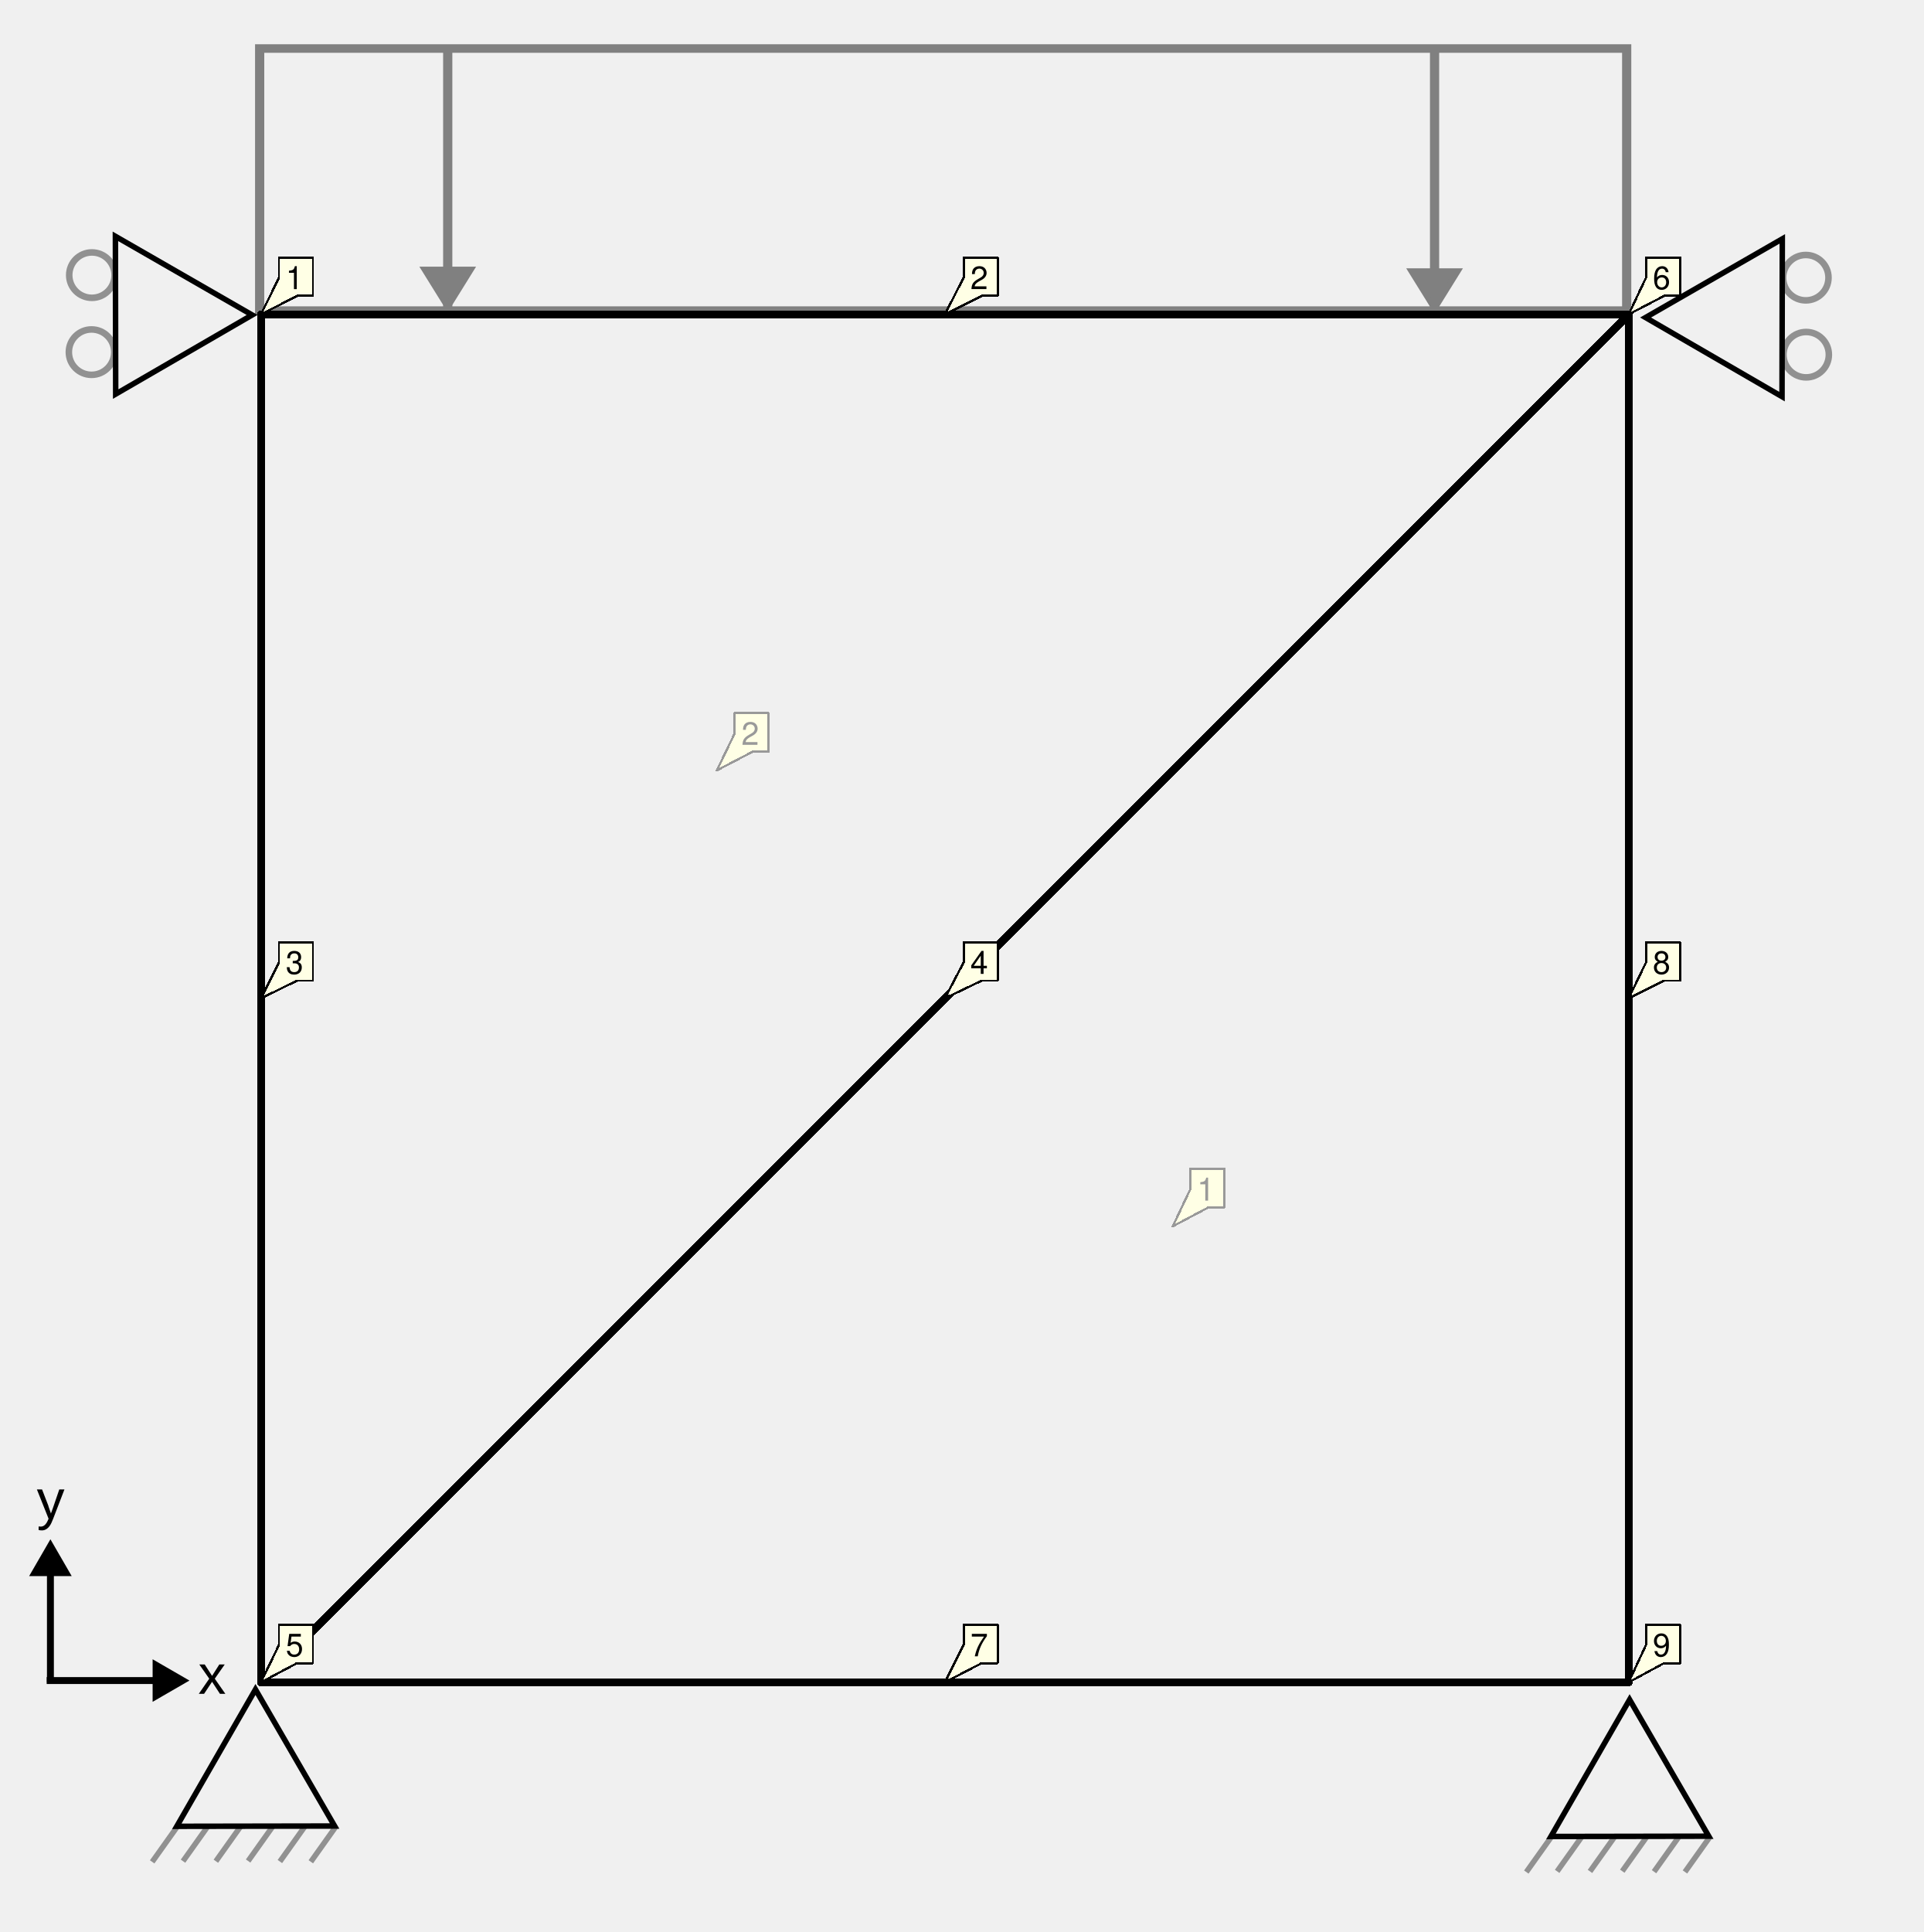
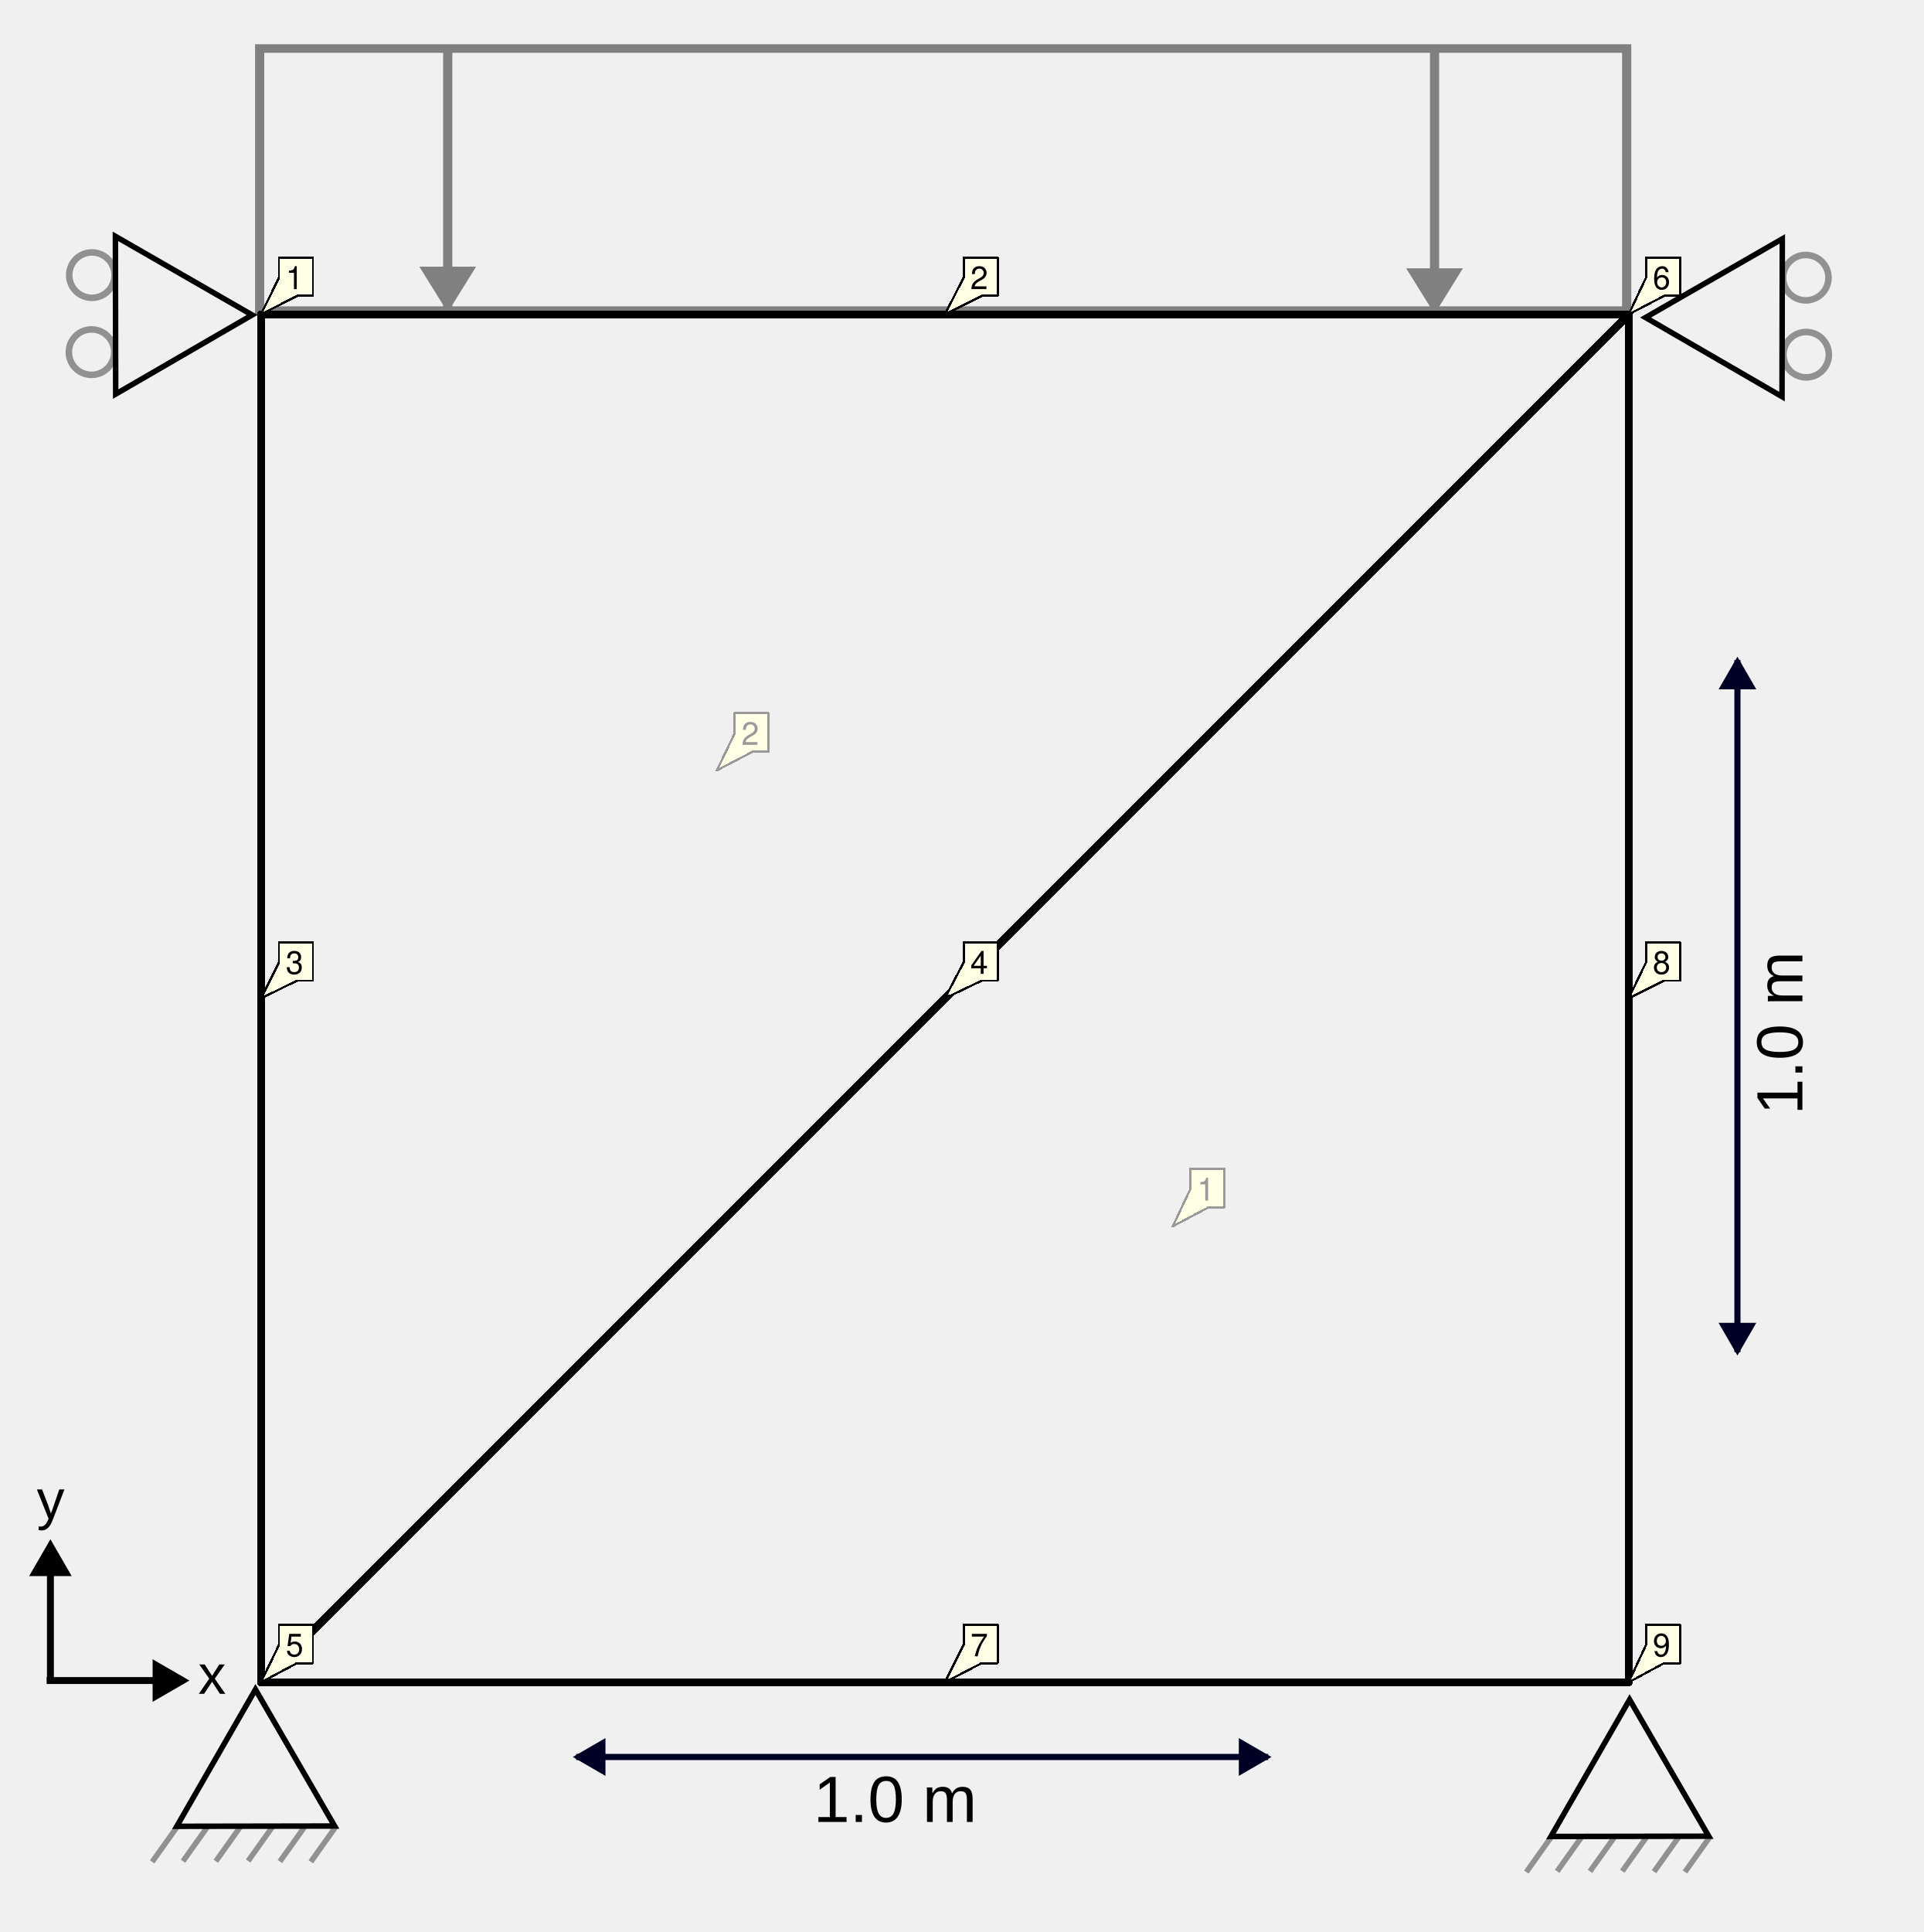
<svg xmlns="http://www.w3.org/2000/svg" width="626.926" height="629.448" viewBox="0 0 626.926 629.448" version="1.1" id="svg1180">
  <defs id="defs1">
    <marker style="overflow:visible" id="Triangle-5" refX="3" refY="0" orient="auto-start-reverse" markerWidth="1" markerHeight="1" viewBox="0 0 1 1" preserveAspectRatio="xMidYMid" markerUnits="strokeWidth">
      <path transform="scale(0.5)" style="fill:context-stroke;fill-rule:evenodd;stroke:context-stroke;stroke-width:1pt" d="M 5.77,0 -2.88,5 V -5 Z" id="path135-6" />
    </marker>
    <marker style="overflow:visible" id="Triangle-1-0-7" refX="3" refY="0" orient="auto-start-reverse" markerWidth="1" markerHeight="1" viewBox="0 0 1 1" preserveAspectRatio="xMidYMid" markerUnits="strokeWidth">
      <path transform="scale(0.5)" style="fill:context-stroke;fill-rule:evenodd;stroke:context-stroke;stroke-width:1pt" d="M 5.77,0 -2.88,5 V -5 Z" id="path135-7-8-3" />
    </marker>
    <marker style="overflow:visible" id="Triangle-0" refX="2" refY="0" orient="auto-start-reverse" markerWidth="1" markerHeight="1" viewBox="0 0 1 1" preserveAspectRatio="xMidYMid" markerUnits="strokeWidth">
      <path transform="scale(0.5)" style="fill:context-stroke;fill-rule:evenodd;stroke:context-stroke;stroke-width:1pt" d="M 5.77,0 -2.88,5 V -5 Z" id="path135-2" />
    </marker>
    <marker style="overflow:visible" id="Triangle-0-0" refX="2" refY="0" orient="auto-start-reverse" markerWidth="1" markerHeight="1" viewBox="0 0 1 1" preserveAspectRatio="xMidYMid" markerUnits="strokeWidth">
      <path transform="scale(0.5)" style="fill:context-stroke;fill-rule:evenodd;stroke:context-stroke;stroke-width:1pt" d="M 5.77,0 -2.88,5 V -5 Z" id="path135-2-8" />
+     </marker>
+     <marker style="overflow:visible" id="Triangle-5-7" refX="3" refY="0" orient="auto-start-reverse" markerWidth="1" markerHeight="1" viewBox="0 0 1 1" preserveAspectRatio="xMidYMid" markerUnits="strokeWidth">
+       <path transform="scale(0.5)" style="fill:context-stroke;fill-rule:evenodd;stroke:context-stroke;stroke-width:1pt" d="M 5.77,0 -2.88,5 V -5 Z" id="path135-6-8" />
    </marker>
  </defs>
  <g id="g5-0" transform="matrix(0,-3.519342,3.780201,0,-238.113,129.3517)" style="stroke:#808080;stroke-width:0.794;stroke-dasharray:none;stroke-opacity:1">
    <rect style="fill:none;stroke:#808080;stroke-width:0.794;stroke-dasharray:none;stroke-opacity:1" id="rect4-1" width="24.262" height="117.835" x="7.999" y="85.372" />
    <path style="fill:none;stroke:#808080;stroke-width:0.794;stroke-dasharray:none;stroke-opacity:1;marker-start:url(#Triangle-5)" d="M 8.124,186.647 H 32.446" id="path4-2" />
    <path style="fill:#808080;stroke:#808080;stroke-width:0.794;stroke-dasharray:none;stroke-opacity:1;marker-start:url(#Triangle-1-0-7);fill-opacity:1" d="M 8.277,101.583 H 32.598" id="path4-8-0-3" />
  </g>
  <g id="g1180" transform="matrix(0.7387046,0,0,0.7387046,84.66734,83.48574)">
    <polyline fill="none" stroke="#0000ff" stroke-width="1" stroke-linejoin="round" stroke-linecap="round" points="407.074,835.448 708.725,835.448" id="polyline935" transform="translate(-406.574,-206.5)" style="shape-rendering:crispEdges;stroke-width:3.572;stroke-dasharray:none;fill:#000000;stroke:#000000;stroke-opacity:1" />
    <polyline fill="none" stroke="#0000ff" stroke-width="1" stroke-linejoin="round" stroke-linecap="round" points="1010.38,533.797 1010.38,232.146" id="polyline936" transform="translate(-406.574,-206.5)" style="shape-rendering:crispEdges;stroke-width:3.572;stroke-dasharray:none;fill:#000000;stroke:#000000;stroke-opacity:1" />
    <polyline fill="none" stroke="#0000ff" stroke-width="1" stroke-linejoin="round" stroke-linecap="round" points="708.725,533.797 1010.38,232.146" id="polyline937" transform="translate(-406.574,-206.5)" style="shape-rendering:crispEdges;stroke-width:3.572;stroke-dasharray:none;fill:#000000;stroke:#000000;stroke-opacity:1" />
    <polyline fill="none" stroke="#0000ff" stroke-width="1" stroke-linejoin="round" stroke-linecap="round" points="407.074,835.448 708.725,533.797" id="polyline938" transform="translate(-406.574,-206.5)" style="shape-rendering:crispEdges;stroke-width:3.572;stroke-dasharray:none;fill:#000000;stroke:#000000;stroke-opacity:1" />
    <polyline fill="none" stroke="#0000ff" stroke-width="1" stroke-linejoin="round" stroke-linecap="round" points="1010.38,835.448 1010.38,533.797" id="polyline939" transform="translate(-406.574,-206.5)" style="shape-rendering:crispEdges;stroke-width:3.572;stroke-dasharray:none;fill:#000000;stroke:#000000;stroke-opacity:1" />
    <polyline fill="none" stroke="#0000ff" stroke-width="1" stroke-linejoin="round" stroke-linecap="round" points="407.074,533.797 407.074,835.448" id="polyline940" transform="translate(-406.574,-206.5)" style="shape-rendering:crispEdges;stroke-width:3.572;stroke-dasharray:none;fill:#000000;stroke:#000000;stroke-opacity:1" />
    <polyline fill="none" stroke="#0000ff" stroke-width="1" stroke-linejoin="round" stroke-linecap="round" points="407.074,232.146 407.074,533.797" id="polyline941" transform="translate(-406.574,-206.5)" style="shape-rendering:crispEdges;stroke-width:3.572;stroke-dasharray:none;fill:#000000;stroke:#000000;stroke-opacity:1" />
    <polyline fill="none" stroke="#0000ff" stroke-width="1" stroke-linejoin="round" stroke-linecap="round" points="1010.38,232.146 708.725,533.797" id="polyline942" transform="translate(-406.574,-206.5)" style="shape-rendering:crispEdges;stroke-width:3.572;stroke-dasharray:none;fill:#000000;stroke:#000000;stroke-opacity:1" />
    <polyline fill="none" stroke="#0000ff" stroke-width="1" stroke-linejoin="round" stroke-linecap="round" points="708.725,232.146 407.074,232.146" id="polyline943" transform="translate(-406.574,-206.5)" style="shape-rendering:crispEdges;stroke-width:3.572;stroke-dasharray:none;fill:#000000;stroke:#000000;stroke-opacity:1" />
    <polyline fill="none" stroke="#0000ff" stroke-width="1" stroke-linejoin="round" stroke-linecap="round" points="1010.38,232.146 708.725,232.146" id="polyline944" transform="translate(-406.574,-206.5)" style="shape-rendering:crispEdges;stroke-width:3.572;stroke-dasharray:none;fill:#000000;stroke:#000000;stroke-opacity:1" />
    <polyline fill="none" stroke="#0000ff" stroke-width="1" stroke-linejoin="round" stroke-linecap="round" points="708.725,533.797 407.074,835.448" id="polyline945" transform="translate(-406.574,-206.5)" style="shape-rendering:crispEdges;stroke-width:3.572;stroke-dasharray:none;fill:#000000;stroke:#000000;stroke-opacity:1" />
    <polyline fill="none" stroke="#0000ff" stroke-width="1" stroke-linejoin="round" stroke-linecap="round" points="708.725,835.448 1010.38,835.448" id="polyline946" transform="translate(-406.574,-206.5)" style="shape-rendering:crispEdges;stroke-width:3.572;stroke-dasharray:none;fill:#000000;stroke:#000000;stroke-opacity:1" />
    <polygon fill="#ffffe5" points="1026,526 1033,526 1018,518 " id="polygon803" transform="translate(-406.574,-206.5)" style="shape-rendering:crispEdges" />
    <polygon fill="#ffffe5" points="423,827 430,827 415,819 " id="polygon804" transform="translate(-406.574,-206.5)" style="shape-rendering:crispEdges" />
    <polygon fill="#ffffe5" points="430,827 430,810 415,819 " id="polygon805" transform="translate(-406.574,-206.5)" style="shape-rendering:crispEdges" />
    <polygon fill="#ffffe5" points="430,810 415,810 415,819 " id="polygon806" transform="translate(-406.574,-206.5)" style="shape-rendering:crispEdges" />
    <polygon fill="#ffffe5" points="624,425 631,425 616,417 " id="polygon807" transform="translate(-406.574,-206.5)" style="shape-rendering:crispEdges" />
    <polygon fill="#ffffe5" points="1026,224 1033,224 1018,216 " id="polygon808" transform="translate(-406.574,-206.5)" style="shape-rendering:crispEdges" />
    <polygon fill="#ffffe5" points="1033,224 1033,207 1018,216 " id="polygon809" transform="translate(-406.574,-206.5)" style="shape-rendering:crispEdges" />
    <polygon fill="#ffffe5" points="1033,207 1018,207 1018,216 " id="polygon810" transform="translate(-406.574,-206.5)" style="shape-rendering:crispEdges" />
    <polygon fill="#ffffe5" points="631,425 631,408 616,417 " id="polygon811" transform="translate(-406.574,-206.5)" style="shape-rendering:crispEdges" />
    <polygon fill="#ffffe5" points="725,827 732,827 717,819 " id="polygon812" transform="translate(-406.574,-206.5)" style="shape-rendering:crispEdges" />
    <polygon fill="#ffffe5" points="732,827 732,810 717,819 " id="polygon813" transform="translate(-406.574,-206.5)" style="shape-rendering:crispEdges" />
    <polygon fill="#ffffe5" points="732,509 717,509 717,518 " id="polygon814" transform="translate(-406.574,-206.5)" style="shape-rendering:crispEdges" />
    <polygon fill="#ffffe5" points="732,526 732,509 717,518 " id="polygon815" transform="translate(-406.574,-206.5)" style="shape-rendering:crispEdges" />
    <polygon fill="#ffffe5" points="725,526 732,526 717,518 " id="polygon816" transform="translate(-406.574,-206.5)" style="shape-rendering:crispEdges" />
    <polygon fill="#ffffe5" points="631,408 616,408 616,417 " id="polygon817" transform="translate(-406.574,-206.5)" style="shape-rendering:crispEdges" />
    <polygon fill="#ffffe5" points="423,224 430,224 415,216 " id="polygon818" transform="translate(-406.574,-206.5)" style="shape-rendering:crispEdges" />
    <polygon fill="#ffffe5" points="430,224 430,207 415,216 " id="polygon819" transform="translate(-406.574,-206.5)" style="shape-rendering:crispEdges" />
    <polygon fill="#ffffe5" points="430,207 415,207 415,216 " id="polygon820" transform="translate(-406.574,-206.5)" style="shape-rendering:crispEdges" />
    <polygon fill="#ffffe5" points="832,626 832,609 817,618 " id="polygon821" transform="translate(-406.574,-206.5)" style="shape-rendering:crispEdges" />
    <polygon fill="#ffffe5" points="732,810 717,810 717,819 " id="polygon822" transform="translate(-406.574,-206.5)" style="shape-rendering:crispEdges" />
    <polygon fill="#ffffe5" points="825,626 832,626 817,618 " id="polygon823" transform="translate(-406.574,-206.5)" style="shape-rendering:crispEdges" />
    <polygon fill="#ffffe5" points="1033,526 1033,509 1018,518 " id="polygon824" transform="translate(-406.574,-206.5)" style="shape-rendering:crispEdges" />
    <polygon fill="#ffffe5" points="1033,509 1018,509 1018,518 " id="polygon825" transform="translate(-406.574,-206.5)" style="shape-rendering:crispEdges" />
    <polygon fill="#ffffe5" points="732,207 717,207 717,216 " id="polygon826" transform="translate(-406.574,-206.5)" style="shape-rendering:crispEdges" />
    <polygon fill="#ffffe5" points="1026,827 1033,827 1018,819 " id="polygon827" transform="translate(-406.574,-206.5)" style="shape-rendering:crispEdges" />
    <polygon fill="#ffffe5" points="1033,827 1033,810 1018,819 " id="polygon828" transform="translate(-406.574,-206.5)" style="shape-rendering:crispEdges" />
    <polygon fill="#ffffe5" points="1033,810 1018,810 1018,819 " id="polygon829" transform="translate(-406.574,-206.5)" style="shape-rendering:crispEdges" />
    <polygon fill="#ffffe5" points="430,509 415,509 415,518 " id="polygon830" transform="translate(-406.574,-206.5)" style="shape-rendering:crispEdges" />
    <polygon fill="#ffffe5" points="430,526 430,509 415,518 " id="polygon831" transform="translate(-406.574,-206.5)" style="shape-rendering:crispEdges" />
    <polygon fill="#ffffe5" points="423,526 430,526 415,518 " id="polygon832" transform="translate(-406.574,-206.5)" style="shape-rendering:crispEdges" />
    <polygon fill="#ffffe5" points="732,224 732,207 717,216 " id="polygon833" transform="translate(-406.574,-206.5)" style="shape-rendering:crispEdges" />
    <polygon fill="#ffffe5" points="725,224 732,224 717,216 " id="polygon834" transform="translate(-406.574,-206.5)" style="shape-rendering:crispEdges" />
    <polygon fill="#ffffe5" points="832,609 817,609 817,618 " id="polygon835" transform="translate(-406.574,-206.5)" style="shape-rendering:crispEdges" />
    <polygon fill="#ffffe5" points="407.074,533.797 423,526 415,518 " id="polygon836" transform="translate(-406.574,-206.5)" style="shape-rendering:crispEdges" />
    <polygon fill="#ffffe5" points="1010.38,835.448 1026,827 1018,819 " id="polygon837" transform="translate(-406.574,-206.5)" style="shape-rendering:crispEdges" />
    <polygon fill="#ffffe5" points="809.275,634.347 825,626 817,618 " id="polygon838" transform="translate(-406.574,-206.5)" style="shape-rendering:crispEdges" />
    <polygon fill="#ffffe5" points="1010.38,533.797 1026,526 1018,518 " id="polygon839" transform="translate(-406.574,-206.5)" style="shape-rendering:crispEdges" />
    <polygon fill="#ffffe5" points="708.725,533.797 725,526 717,518 " id="polygon840" transform="translate(-406.574,-206.5)" style="shape-rendering:crispEdges" />
    <polygon fill="#ffffe5" points="407.074,232.146 423,224 415,216 " id="polygon841" transform="translate(-406.574,-206.5)" style="shape-rendering:crispEdges" />
    <polygon fill="#ffffe5" points="708.725,835.448 725,827 717,819 " id="polygon842" transform="translate(-406.574,-206.5)" style="shape-rendering:crispEdges" />
    <polygon fill="#ffffe5" points="1010.38,232.146 1026,224 1018,216 " id="polygon843" transform="translate(-406.574,-206.5)" style="shape-rendering:crispEdges" />
    <polygon fill="#ffffe5" points="407.074,835.448 423,827 415,819 " id="polygon844" transform="translate(-406.574,-206.5)" style="shape-rendering:crispEdges" />
    <polygon fill="#ffffe5" points="608.174,433.247 624,425 616,417 " id="polygon845" transform="translate(-406.574,-206.5)" style="shape-rendering:crispEdges" />
    <polygon fill="#ffffe5" points="708.725,232.146 725,224 717,216 " id="polygon846" transform="translate(-406.574,-206.5)" style="shape-rendering:crispEdges" />
    <text fill="#999999" x="413.426" y="416.5" font-size="14px" text-anchor="start" baseline-shift="0px" font-family="Helvetica" id="text846" style="shape-rendering:crispEdges">1</text>
    <text fill="#999999" x="212.426" y="215.5" font-size="14px" text-anchor="start" baseline-shift="0px" font-family="Helvetica" id="text847" style="shape-rendering:crispEdges">2</text>
    <text fill="#000000" x="11.426" y="617.5" font-size="14px" text-anchor="start" baseline-shift="0px" font-family="Helvetica" id="text848" style="shape-rendering:crispEdges">5</text>
    <text fill="#000000" x="313.426" y="316.5" font-size="14px" text-anchor="start" baseline-shift="0px" font-family="Helvetica" id="text849" style="shape-rendering:crispEdges">4</text>
    <text fill="#000000" x="614.426" y="14.5" font-size="14px" text-anchor="start" baseline-shift="0px" font-family="Helvetica" id="text850" style="shape-rendering:crispEdges">6</text>
    <text fill="#000000" x="313.426" y="617.5" font-size="14px" text-anchor="start" baseline-shift="0px" font-family="Helvetica" id="text851" style="shape-rendering:crispEdges">7</text>
    <text fill="#000000" x="11.426" y="316.5" font-size="14px" text-anchor="start" baseline-shift="0px" font-family="Helvetica" id="text852" style="shape-rendering:crispEdges">3</text>
    <text fill="#000000" x="614.426" y="316.5" font-size="14px" text-anchor="start" baseline-shift="0px" font-family="Helvetica" id="text853" style="shape-rendering:crispEdges">8</text>
    <text fill="#000000" x="614.426" y="617.5" font-size="14px" text-anchor="start" baseline-shift="0px" font-family="Helvetica" id="text854" style="shape-rendering:crispEdges">9</text>
    <text fill="#000000" x="11.426" y="14.5" font-size="14px" text-anchor="start" baseline-shift="0px" font-family="Helvetica" id="text855" style="shape-rendering:crispEdges">1</text>
    <text fill="#000000" x="313.426" y="14.5" font-size="14px" text-anchor="start" baseline-shift="0px" font-family="Helvetica" id="text856" style="shape-rendering:crispEdges">2</text>
    <polyline fill="none" stroke="#000000" stroke-width="1" stroke-linejoin="round" stroke-linecap="round" points="415,810 415,819" id="polyline947" transform="translate(-406.574,-206.5)" style="shape-rendering:crispEdges" />
    <polyline fill="none" stroke="#000000" stroke-width="1" stroke-linejoin="round" stroke-linecap="round" points="423,827 430,827" id="polyline948" transform="translate(-406.574,-206.5)" style="shape-rendering:crispEdges" />
    <polyline fill="none" stroke="#000000" stroke-width="1" stroke-linejoin="round" stroke-linecap="round" points="430,224 430,207" id="polyline949" transform="translate(-406.574,-206.5)" style="shape-rendering:crispEdges" />
    <polyline fill="none" stroke="#000000" stroke-width="1" stroke-linejoin="round" stroke-linecap="round" points="430,810 415,810" id="polyline950" transform="translate(-406.574,-206.5)" style="shape-rendering:crispEdges" />
    <polyline fill="none" stroke="#000000" stroke-width="1" stroke-linejoin="round" stroke-linecap="round" points="1026,224 1033,224 1033,207 1018,207 1018,216" id="polyline951" transform="translate(-406.574,-206.5)" style="shape-rendering:crispEdges" />
    <polyline fill="none" stroke="#000000" stroke-width="1" stroke-linejoin="round" stroke-linecap="round" points="430,207 415,207" id="polyline952" transform="translate(-406.574,-206.5)" style="shape-rendering:crispEdges" />
    <polyline fill="none" stroke="#000000" stroke-width="1" stroke-linejoin="round" stroke-linecap="round" points="430,827 430,810" id="polyline953" transform="translate(-406.574,-206.5)" style="shape-rendering:crispEdges" />
    <polyline fill="none" stroke="#000000" stroke-width="1" stroke-linejoin="round" stroke-linecap="round" points="423,827 430,827" id="polyline954" transform="translate(-406.574,-206.5)" style="shape-rendering:crispEdges" />
    <polyline fill="none" stroke="#000000" stroke-width="1" stroke-linejoin="round" stroke-linecap="round" points="732,509 717,509" id="polyline955" transform="translate(-406.574,-206.5)" style="shape-rendering:crispEdges" />
    <polyline fill="none" stroke="#000000" stroke-width="1" stroke-linejoin="round" stroke-linecap="round" points="415,207 415,216" id="polyline956" transform="translate(-406.574,-206.5)" style="shape-rendering:crispEdges" />
    <polyline fill="none" stroke="#000000" stroke-width="1" stroke-linejoin="round" stroke-linecap="round" points="423,224 430,224" id="polyline957" transform="translate(-406.574,-206.5)" style="shape-rendering:crispEdges" />
    <polyline fill="none" stroke="#000000" stroke-width="1" stroke-linejoin="round" stroke-linecap="round" points="1026,224 1033,224 1033,207 1018,207 1018,216" id="polyline958" transform="translate(-406.574,-206.5)" style="shape-rendering:crispEdges" />
    <polyline fill="none" stroke="#000000" stroke-width="1" stroke-linejoin="round" stroke-linecap="round" points="732,526 732,509" id="polyline959" transform="translate(-406.574,-206.5)" style="shape-rendering:crispEdges" />
    <polyline fill="none" stroke="#000000" stroke-width="1" stroke-linejoin="round" stroke-linecap="round" points="430,827 430,810 415,810" id="polyline960" transform="translate(-406.574,-206.5)" style="shape-rendering:crispEdges" />
    <polyline fill="none" stroke="#000000" stroke-width="1" stroke-linejoin="round" stroke-linecap="round" points="725,827 732,827 732,810 717,810 717,819" id="polyline961" transform="translate(-406.574,-206.5)" style="shape-rendering:crispEdges" />
    <polyline fill="none" stroke="#000000" stroke-width="1" stroke-linejoin="round" stroke-linecap="round" points="725,526 732,526" id="polyline962" transform="translate(-406.574,-206.5)" style="shape-rendering:crispEdges" />
    <polyline fill="none" stroke="#000000" stroke-width="1" stroke-linejoin="round" stroke-linecap="round" points="423,224 430,224" id="polyline963" transform="translate(-406.574,-206.5)" style="shape-rendering:crispEdges" />
    <polyline fill="none" stroke="#000000" stroke-width="1" stroke-linejoin="round" stroke-linecap="round" points="717,509 717,518" id="polyline964" transform="translate(-406.574,-206.5)" style="shape-rendering:crispEdges" />
    <polyline fill="none" stroke="#000000" stroke-width="1" stroke-linejoin="round" stroke-linecap="round" points="717,509 717,518" id="polyline965" transform="translate(-406.574,-206.5)" style="shape-rendering:crispEdges" />
    <polyline fill="none" stroke="#000000" stroke-width="1" stroke-linejoin="round" stroke-linecap="round" points="430,224 430,207" id="polyline966" transform="translate(-406.574,-206.5)" style="shape-rendering:crispEdges" />
    <polyline fill="none" stroke="#000000" stroke-width="1" stroke-linejoin="round" stroke-linecap="round" points="415,810 415,819" id="polyline967" transform="translate(-406.574,-206.5)" style="shape-rendering:crispEdges" />
    <polyline fill="none" stroke="#000000" stroke-width="1" stroke-linejoin="round" stroke-linecap="round" points="725,827 732,827 732,810 717,810 717,819" id="polyline968" transform="translate(-406.574,-206.5)" style="shape-rendering:crispEdges" />
    <polyline fill="none" stroke="#000000" stroke-width="1" stroke-linejoin="round" stroke-linecap="round" points="732,509 717,509" id="polyline969" transform="translate(-406.574,-206.5)" style="shape-rendering:crispEdges" />
    <polyline fill="none" stroke="#000000" stroke-width="1" stroke-linejoin="round" stroke-linecap="round" points="430,207 415,207 415,216" id="polyline970" transform="translate(-406.574,-206.5)" style="shape-rendering:crispEdges" />
    <polyline fill="none" stroke="#000000" stroke-width="1" stroke-linejoin="round" stroke-linecap="round" points="1026,526 1033,526 1033,509 1018,509 1018,518" id="polyline971" transform="translate(-406.574,-206.5)" style="shape-rendering:crispEdges" />
    <polyline fill="none" stroke="#000000" stroke-width="1" stroke-linejoin="round" stroke-linecap="round" points="732,526 732,509" id="polyline972" transform="translate(-406.574,-206.5)" style="shape-rendering:crispEdges" />
    <polyline fill="none" stroke="#000000" stroke-width="1" stroke-linejoin="round" stroke-linecap="round" points="725,526 732,526" id="polyline973" transform="translate(-406.574,-206.5)" style="shape-rendering:crispEdges" />
    <polyline fill="none" stroke="#000000" stroke-width="1" stroke-linejoin="round" stroke-linecap="round" points="725,224 732,224 732,207 717,207 717,216" id="polyline974" transform="translate(-406.574,-206.5)" style="shape-rendering:crispEdges" />
    <polyline fill="none" stroke="#000000" stroke-width="1" stroke-linejoin="round" stroke-linecap="round" points="1026,526 1033,526 1033,509 1018,509 1018,518" id="polyline975" transform="translate(-406.574,-206.5)" style="shape-rendering:crispEdges" />
    <polyline fill="none" stroke="#000000" stroke-width="1" stroke-linejoin="round" stroke-linecap="round" points="415,509 415,518" id="polyline976" transform="translate(-406.574,-206.5)" style="shape-rendering:crispEdges" />
    <polyline fill="none" stroke="#000000" stroke-width="1" stroke-linejoin="round" stroke-linecap="round" points="725,224 732,224" id="polyline977" transform="translate(-406.574,-206.5)" style="shape-rendering:crispEdges" />
    <polyline fill="none" stroke="#999999" stroke-width="1" stroke-linejoin="round" stroke-linecap="round" points="616,408 616,417" id="polyline978" transform="translate(-406.574,-206.5)" style="shape-rendering:crispEdges" />
    <polyline fill="none" stroke="#000000" stroke-width="1" stroke-linejoin="round" stroke-linecap="round" points="1026,827 1033,827 1033,810 1018,810 1018,819" id="polyline979" transform="translate(-406.574,-206.5)" style="shape-rendering:crispEdges" />
    <polyline fill="none" stroke="#000000" stroke-width="1" stroke-linejoin="round" stroke-linecap="round" points="430,509 415,509" id="polyline980" transform="translate(-406.574,-206.5)" style="shape-rendering:crispEdges" />
    <polyline fill="none" stroke="#000000" stroke-width="1" stroke-linejoin="round" stroke-linecap="round" points="430,526 430,509" id="polyline981" transform="translate(-406.574,-206.5)" style="shape-rendering:crispEdges" />
    <polyline fill="none" stroke="#000000" stroke-width="1" stroke-linejoin="round" stroke-linecap="round" points="423,526 430,526" id="polyline982" transform="translate(-406.574,-206.5)" style="shape-rendering:crispEdges" />
    <polyline fill="none" stroke="#999999" stroke-width="1" stroke-linejoin="round" stroke-linecap="round" points="631,408 616,408" id="polyline983" transform="translate(-406.574,-206.5)" style="shape-rendering:crispEdges" />
    <polyline fill="none" stroke="#999999" stroke-width="1" stroke-linejoin="round" stroke-linecap="round" points="631,425 631,408" id="polyline984" transform="translate(-406.574,-206.5)" style="shape-rendering:crispEdges" />
    <polyline fill="none" stroke="#999999" stroke-width="1" stroke-linejoin="round" stroke-linecap="round" points="624,425 631,425" id="polyline985" transform="translate(-406.574,-206.5)" style="shape-rendering:crispEdges" />
    <polyline fill="none" stroke="#000000" stroke-width="1" stroke-linejoin="round" stroke-linecap="round" points="1026,827 1033,827 1033,810 1018,810 1018,819" id="polyline986" transform="translate(-406.574,-206.5)" style="shape-rendering:crispEdges" />
    <polyline fill="none" stroke="#000000" stroke-width="1" stroke-linejoin="round" stroke-linecap="round" points="732,224 732,207 717,207 717,216" id="polyline987" transform="translate(-406.574,-206.5)" style="shape-rendering:crispEdges" />
    <polyline fill="none" stroke="#999999" stroke-width="1" stroke-linejoin="round" stroke-linecap="round" points="825,626 832,626 832,609 817,609 817,618" id="polyline988" transform="translate(-406.574,-206.5)" style="shape-rendering:crispEdges" />
    <polyline fill="none" stroke="#000000" stroke-width="1" stroke-linejoin="round" stroke-linecap="round" points="415,509 415,518" id="polyline989" transform="translate(-406.574,-206.5)" style="shape-rendering:crispEdges" />
    <polyline fill="none" stroke="#000000" stroke-width="1" stroke-linejoin="round" stroke-linecap="round" points="430,509 415,509" id="polyline990" transform="translate(-406.574,-206.5)" style="shape-rendering:crispEdges" />
    <polyline fill="none" stroke="#000000" stroke-width="1" stroke-linejoin="round" stroke-linecap="round" points="430,526 430,509" id="polyline991" transform="translate(-406.574,-206.5)" style="shape-rendering:crispEdges" />
    <polyline fill="none" stroke="#000000" stroke-width="1" stroke-linejoin="round" stroke-linecap="round" points="423,526 430,526" id="polyline992" transform="translate(-406.574,-206.5)" style="shape-rendering:crispEdges" />
    <polyline fill="none" stroke="#999999" stroke-width="1" stroke-linejoin="round" stroke-linecap="round" points="616,408 616,417" id="polyline993" transform="translate(-406.574,-206.5)" style="shape-rendering:crispEdges" />
    <polyline fill="none" stroke="#999999" stroke-width="1" stroke-linejoin="round" stroke-linecap="round" points="631,408 616,408" id="polyline994" transform="translate(-406.574,-206.5)" style="shape-rendering:crispEdges" />
    <polyline fill="none" stroke="#999999" stroke-width="1" stroke-linejoin="round" stroke-linecap="round" points="825,626 832,626 832,609 817,609 817,618" id="polyline995" transform="translate(-406.574,-206.5)" style="shape-rendering:crispEdges" />
    <polyline fill="none" stroke="#999999" stroke-width="1" stroke-linejoin="round" stroke-linecap="round" points="631,425 631,408" id="polyline996" transform="translate(-406.574,-206.5)" style="shape-rendering:crispEdges" />
    <polyline fill="none" stroke="#999999" stroke-width="1" stroke-linejoin="round" stroke-linecap="round" points="624,425 631,425" id="polyline997" transform="translate(-406.574,-206.5)" style="shape-rendering:crispEdges" />
    <polyline fill="none" stroke="#999999" stroke-width="1" stroke-linejoin="round" stroke-linecap="round" points="608.174,433.247 624,425" id="polyline998" transform="translate(-406.574,-206.5)" style="shape-rendering:crispEdges" />
    <polyline fill="none" stroke="#999999" stroke-width="1" stroke-linejoin="round" stroke-linecap="round" points="616,417 608.174,433.247" id="polyline999" transform="translate(-406.574,-206.5)" style="shape-rendering:crispEdges" />
    <polyline fill="none" stroke="#000000" stroke-width="1" stroke-linejoin="round" stroke-linecap="round" points="407.074,533.797 423,526" id="polyline1000" transform="translate(-406.574,-206.5)" style="shape-rendering:crispEdges" />
    <polyline fill="none" stroke="#999999" stroke-width="1" stroke-linejoin="round" stroke-linecap="round" points="809.275,634.347 825,626" id="polyline1001" transform="translate(-406.574,-206.5)" style="shape-rendering:crispEdges" />
    <polyline fill="none" stroke="#999999" stroke-width="1" stroke-linejoin="round" stroke-linecap="round" points="817,618 809.275,634.347" id="polyline1002" transform="translate(-406.574,-206.5)" style="shape-rendering:crispEdges" />
    <polyline fill="none" stroke="#000000" stroke-width="1" stroke-linejoin="round" stroke-linecap="round" points="415,518 407.074,533.797" id="polyline1003" transform="translate(-406.574,-206.5)" style="shape-rendering:crispEdges" />
    <polyline fill="none" stroke="#999999" stroke-width="1" stroke-linejoin="round" stroke-linecap="round" points="809.275,634.347 825,626" id="polyline1004" transform="translate(-406.574,-206.5)" style="shape-rendering:crispEdges" />
    <polyline fill="none" stroke="#999999" stroke-width="1" stroke-linejoin="round" stroke-linecap="round" points="817,618 809.275,634.347" id="polyline1005" transform="translate(-406.574,-206.5)" style="shape-rendering:crispEdges" />
    <polyline fill="none" stroke="#000000" stroke-width="1" stroke-linejoin="round" stroke-linecap="round" points="415,518 407.074,533.797" id="polyline1006" transform="translate(-406.574,-206.5)" style="shape-rendering:crispEdges" />
    <polyline fill="none" stroke="#999999" stroke-width="1" stroke-linejoin="round" stroke-linecap="round" points="616,417 608.174,433.247 624,425" id="polyline1007" transform="translate(-406.574,-206.5)" style="shape-rendering:crispEdges" />
    <polyline fill="none" stroke="#000000" stroke-width="1" stroke-linejoin="round" stroke-linecap="round" points="1010.38,835.448 1026,827" id="polyline1008" transform="translate(-406.574,-206.5)" style="shape-rendering:crispEdges" />
    <polyline fill="none" stroke="#000000" stroke-width="1" stroke-linejoin="round" stroke-linecap="round" points="1018,819 1010.38,835.448" id="polyline1009" transform="translate(-406.574,-206.5)" style="shape-rendering:crispEdges" />
    <polyline fill="none" stroke="#000000" stroke-width="1" stroke-linejoin="round" stroke-linecap="round" points="407.074,533.797 423,526" id="polyline1010" transform="translate(-406.574,-206.5)" style="shape-rendering:crispEdges" />
    <polyline fill="none" stroke="#000000" stroke-width="1" stroke-linejoin="round" stroke-linecap="round" points="1010.38,835.448 1026,827" id="polyline1011" transform="translate(-406.574,-206.5)" style="shape-rendering:crispEdges" />
    <polyline fill="none" stroke="#000000" stroke-width="1" stroke-linejoin="round" stroke-linecap="round" points="1018,819 1010.38,835.448" id="polyline1012" transform="translate(-406.574,-206.5)" style="shape-rendering:crispEdges" />
    <polyline fill="none" stroke="#000000" stroke-width="1" stroke-linejoin="round" stroke-linecap="round" points="415,819 407.074,835.448 423,827" id="polyline1013" transform="translate(-406.574,-206.5)" style="shape-rendering:crispEdges" />
    <polyline fill="none" stroke="#000000" stroke-width="1" stroke-linejoin="round" stroke-linecap="round" points="1018,216 1010.38,232.146 1026,224" id="polyline1014" transform="translate(-406.574,-206.5)" style="shape-rendering:crispEdges" />
    <polyline fill="none" stroke="#000000" stroke-width="1" stroke-linejoin="round" stroke-linecap="round" points="708.725,232.146 725,224" id="polyline1015" transform="translate(-406.574,-206.5)" style="shape-rendering:crispEdges" />
    <polyline fill="none" stroke="#000000" stroke-width="1" stroke-linejoin="round" stroke-linecap="round" points="717,216 708.725,232.146" id="polyline1016" transform="translate(-406.574,-206.5)" style="shape-rendering:crispEdges" />
    <polyline fill="none" stroke="#000000" stroke-width="1" stroke-linejoin="round" stroke-linecap="round" points="407.074,835.448 423,827" id="polyline1017" transform="translate(-406.574,-206.5)" style="shape-rendering:crispEdges" />
    <polyline fill="none" stroke="#000000" stroke-width="1" stroke-linejoin="round" stroke-linecap="round" points="415,819 407.074,835.448" id="polyline1018" transform="translate(-406.574,-206.5)" style="shape-rendering:crispEdges" />
    <polyline fill="none" stroke="#000000" stroke-width="1" stroke-linejoin="round" stroke-linecap="round" points="1018,216 1010.38,232.146 1026,224" id="polyline1019" transform="translate(-406.574,-206.5)" style="shape-rendering:crispEdges" />
    <polyline fill="none" stroke="#000000" stroke-width="1" stroke-linejoin="round" stroke-linecap="round" points="1010.38,533.797 1026,526" id="polyline1020" transform="translate(-406.574,-206.5)" style="shape-rendering:crispEdges" />
    <polyline fill="none" stroke="#000000" stroke-width="1" stroke-linejoin="round" stroke-linecap="round" points="1018,518 1010.38,533.797" id="polyline1021" transform="translate(-406.574,-206.5)" style="shape-rendering:crispEdges" />
    <polyline fill="none" stroke="#000000" stroke-width="1" stroke-linejoin="round" stroke-linecap="round" points="717,518 708.725,533.797" id="polyline1022" transform="translate(-406.574,-206.5)" style="shape-rendering:crispEdges" />
    <polyline fill="none" stroke="#000000" stroke-width="1" stroke-linejoin="round" stroke-linecap="round" points="415,216 407.074,232.146" id="polyline1023" transform="translate(-406.574,-206.5)" style="shape-rendering:crispEdges" />
    <polyline fill="none" stroke="#000000" stroke-width="1" stroke-linejoin="round" stroke-linecap="round" points="717,819 708.725,835.448" id="polyline1024" transform="translate(-406.574,-206.5)" style="shape-rendering:crispEdges" />
    <polyline fill="none" stroke="#000000" stroke-width="1" stroke-linejoin="round" stroke-linecap="round" points="407.074,232.146 423,224" id="polyline1025" transform="translate(-406.574,-206.5)" style="shape-rendering:crispEdges" />
    <polyline fill="none" stroke="#000000" stroke-width="1" stroke-linejoin="round" stroke-linecap="round" points="708.725,835.448 725,827" id="polyline1026" transform="translate(-406.574,-206.5)" style="shape-rendering:crispEdges" />
    <polyline fill="none" stroke="#000000" stroke-width="1" stroke-linejoin="round" stroke-linecap="round" points="708.725,533.797 725,526" id="polyline1027" transform="translate(-406.574,-206.5)" style="shape-rendering:crispEdges" />
    <polyline fill="none" stroke="#000000" stroke-width="1" stroke-linejoin="round" stroke-linecap="round" points="717,518 708.725,533.797 725,526" id="polyline1028" transform="translate(-406.574,-206.5)" style="shape-rendering:crispEdges" />
    <polyline fill="none" stroke="#000000" stroke-width="1" stroke-linejoin="round" stroke-linecap="round" points="708.725,232.146 725,224" id="polyline1029" transform="translate(-406.574,-206.5)" style="shape-rendering:crispEdges" />
    <polyline fill="none" stroke="#000000" stroke-width="1" stroke-linejoin="round" stroke-linecap="round" points="717,216 708.725,232.146" id="polyline1030" transform="translate(-406.574,-206.5)" style="shape-rendering:crispEdges" />
    <polyline fill="none" stroke="#000000" stroke-width="1" stroke-linejoin="round" stroke-linecap="round" points="1010.38,533.797 1026,526" id="polyline1031" transform="translate(-406.574,-206.5)" style="shape-rendering:crispEdges" />
    <polyline fill="none" stroke="#000000" stroke-width="1" stroke-linejoin="round" stroke-linecap="round" points="717,819 708.725,835.448 725,827" id="polyline1032" transform="translate(-406.574,-206.5)" style="shape-rendering:crispEdges" />
    <polyline fill="none" stroke="#000000" stroke-width="1" stroke-linejoin="round" stroke-linecap="round" points="1018,518 1010.38,533.797" id="polyline1033" transform="translate(-406.574,-206.5)" style="shape-rendering:crispEdges" />
    <polyline fill="none" stroke="#000000" stroke-width="1" stroke-linejoin="round" stroke-linecap="round" points="407.074,232.146 423,224" id="polyline1034" transform="translate(-406.574,-206.5)" style="shape-rendering:crispEdges" />
    <polyline fill="none" stroke="#000000" stroke-width="1" stroke-linejoin="round" stroke-linecap="round" points="415,216 407.074,232.146" id="polyline1035" transform="translate(-406.574,-206.5)" style="shape-rendering:crispEdges" />
  </g>
  <g id="g3" transform="matrix(1.693669,0,0,1.693669,-27.36929,474.1956)">
    <path style="fill:none;stroke:#919191;stroke-width:1.058;stroke-opacity:1" d="M 50.169,71.528 45.436,78.178" id="path2" />
    <path style="fill:none;stroke:#919191;stroke-width:1.058;stroke-opacity:1" d="m 56.102,71.393 -4.732,6.651" id="path2-3" />
    <path style="fill:none;stroke:#919191;stroke-width:1.058;stroke-opacity:1" d="m 62.422,71.401 -4.732,6.651" id="path2-8" />
    <path style="fill:none;stroke:#919191;stroke-width:1.058;stroke-opacity:1" d="m 68.63,71.361 -4.732,6.651" id="path2-0" />
    <path style="fill:none;stroke:#919191;stroke-width:1.058;stroke-opacity:1" d="m 74.74,71.461 -4.732,6.651" id="path2-5" />
    <path style="fill:none;stroke:#919191;stroke-width:1.058;stroke-opacity:1" d="m 80.691,71.507 -4.732,6.651" id="path2-9" />
    <path style="fill:none;stroke:#000000;stroke-width:1.058;stroke-opacity:1" id="path1" d="m 71.368,57.938 -15.181,0.068 -15.181,0.068 7.532,-13.181 7.532,-13.181 7.649,13.113 z" transform="rotate(0.155888,-4828.188,3434.331)" />
  </g>
  <g id="g3-6" transform="matrix(1.693669,0,0,1.693669,420.3882,477.5114)">
    <path style="fill:none;stroke:#919191;stroke-width:1.058;stroke-opacity:1" d="M 50.169,71.528 45.436,78.178" id="path2-4" />
    <path style="fill:none;stroke:#919191;stroke-width:1.058;stroke-opacity:1" d="m 56.102,71.393 -4.732,6.651" id="path2-3-6" />
    <path style="fill:none;stroke:#919191;stroke-width:1.058;stroke-opacity:1" d="m 62.422,71.401 -4.732,6.651" id="path2-8-5" />
    <path style="fill:none;stroke:#919191;stroke-width:1.058;stroke-opacity:1" d="m 68.63,71.361 -4.732,6.651" id="path2-0-8" />
    <path style="fill:none;stroke:#919191;stroke-width:1.058;stroke-opacity:1" d="m 74.74,71.461 -4.732,6.651" id="path2-5-8" />
    <path style="fill:none;stroke:#919191;stroke-width:1.058;stroke-opacity:1" d="m 80.691,71.507 -4.732,6.651" id="path2-9-2" />
    <path style="fill:none;stroke:#000000;stroke-width:1.058;stroke-opacity:1" id="path1-6" d="m 71.368,57.938 -15.181,0.068 -15.181,0.068 7.532,-13.181 7.532,-13.181 7.649,13.113 z" transform="rotate(0.155888,-4828.188,3434.331)" />
  </g>
  <g id="g4-8" transform="matrix(0,1.692836,-1.692836,0,228.8888,-51.43198)">
    <ellipse style="fill:none;stroke:#919191;stroke-width:1.262;stroke-opacity:1" id="path3-7" cx="83.333" cy="117.519" rx="4.369" ry="4.369" />
    <ellipse style="fill:none;stroke:#919191;stroke-width:1.262;stroke-opacity:1" id="path3-4-8" cx="98.154" cy="117.588" rx="4.369" ry="4.369" />
    <path style="fill:none;stroke:#000000;stroke-width:1.058;stroke-opacity:1" id="path1-4-6" d="m 71.368,57.938 -15.181,0.068 -15.181,0.068 7.532,-13.181 7.532,-13.181 7.649,13.113 z" transform="rotate(0.155888,-20128.008,12897.694)" />
  </g>
  <g id="g4-8-2" transform="matrix(0,1.692836,1.692836,0,389.4745,-50.60121)">
    <ellipse style="fill:none;stroke:#919191;stroke-width:1.262;stroke-opacity:1" id="path3-7-1" cx="83.333" cy="117.519" rx="4.369" ry="4.369" />
    <ellipse style="fill:none;stroke:#919191;stroke-width:1.262;stroke-opacity:1" id="path3-4-8-6" cx="98.154" cy="117.588" rx="4.369" ry="4.369" />
    <path style="fill:none;stroke:#000000;stroke-width:1.058;stroke-opacity:1" id="path1-4-6-5" d="m 71.368,57.938 -15.181,0.068 -15.181,0.068 7.532,-13.181 7.532,-13.181 7.649,13.113 z" transform="rotate(0.155888,-20128.008,12897.694)" />
  </g>
  <g id="g7" transform="matrix(2.563069,0,0,2.563069,-30.80628,-30.9897)">
    <path style="fill:none;stroke:#000000;stroke-width:0.879;stroke-dasharray:none;stroke-opacity:1;marker-start:url(#Triangle-0)" d="M 34.739,225.712 H 17.954" id="path4-89" />
    <path style="fill:none;stroke:#000000;stroke-width:0.879;stroke-dasharray:none;stroke-opacity:1;marker-start:url(#Triangle-0-0)" d="m 18.429,209.117 v 16.785" id="path4-89-7" />
    <text xml:space="preserve" style="font-style:normal;font-variant:normal;font-weight:normal;font-stretch:normal;font-size:7.056px;font-family:Arial;-inkscape-font-specification:'Arial, Normal';font-variant-ligatures:normal;font-variant-caps:normal;font-variant-numeric:normal;font-variant-east-asian:normal;fill:#000000;stroke:#000000;stroke-width:0;stroke-dasharray:none;stroke-opacity:1" x="16.695" y="205.156" id="text5-4">
      <tspan id="tspan6" x="16.695" y="205.156">y</tspan>
    </text>
    <text xml:space="preserve" style="font-style:normal;font-variant:normal;font-weight:normal;font-stretch:normal;font-size:7.056px;font-family:Arial;-inkscape-font-specification:'Arial, Normal';font-variant-ligatures:normal;font-variant-caps:normal;font-variant-numeric:normal;font-variant-east-asian:normal;fill:#000000;stroke:#000000;stroke-width:0;stroke-dasharray:none;stroke-opacity:1" x="37.213" y="227.398" id="text5-4-2">
      <tspan id="tspan7" x="37.213" y="227.398">x</tspan>
    </text>
  </g>
+   <path style="fill:#ffffff;stroke:#000024;stroke-width:2;marker-end:url(#Triangle-5);marker-start:url(#Triangle-5)" d="M 187.741,572.425 H 413.213" id="path3" />
+   <text xml:space="preserve" style="font-size:21.303px;font-family:Arial;-inkscape-font-specification:'Arial, Normal';fill:#000000;stroke:#000024;stroke-width:0;stroke-dasharray:none;fill-opacity:1" x="265.046" y="593.592" id="text3">
+     <tspan id="tspan3" x="265.046" y="593.592">1.0 m</tspan>
+   </text>
+   <text xml:space="preserve" style="font-size:21.303px;font-family:Arial;-inkscape-font-specification:'Arial, Normal';fill:#7f7f7f;fill-opacity:1;stroke:#000024;stroke-width:0;stroke-dasharray:none" x="275.521" y="38.851" id="text3-2">
+     <tspan id="tspan3-0" x="275.521" y="38.851" />
+   </text>
+   <path style="fill:#ffffff;stroke:#000024;stroke-width:2;marker-start:url(#Triangle-5-7);marker-end:url(#Triangle-5-7)" d="M 566.138,440.519 V 215.046" id="path3-1" />
+   <text xml:space="preserve" style="font-size:21.303px;font-family:Arial;-inkscape-font-specification:'Arial, Normal';fill:#000000;fill-opacity:1;stroke:#000024;stroke-width:0;stroke-dasharray:none" x="-363.214" y="587.305" id="text3-8" transform="rotate(-90)">
+     <tspan id="tspan3-4" x="-363.214" y="587.305">1.0 m</tspan>
+   </text>
</svg>
